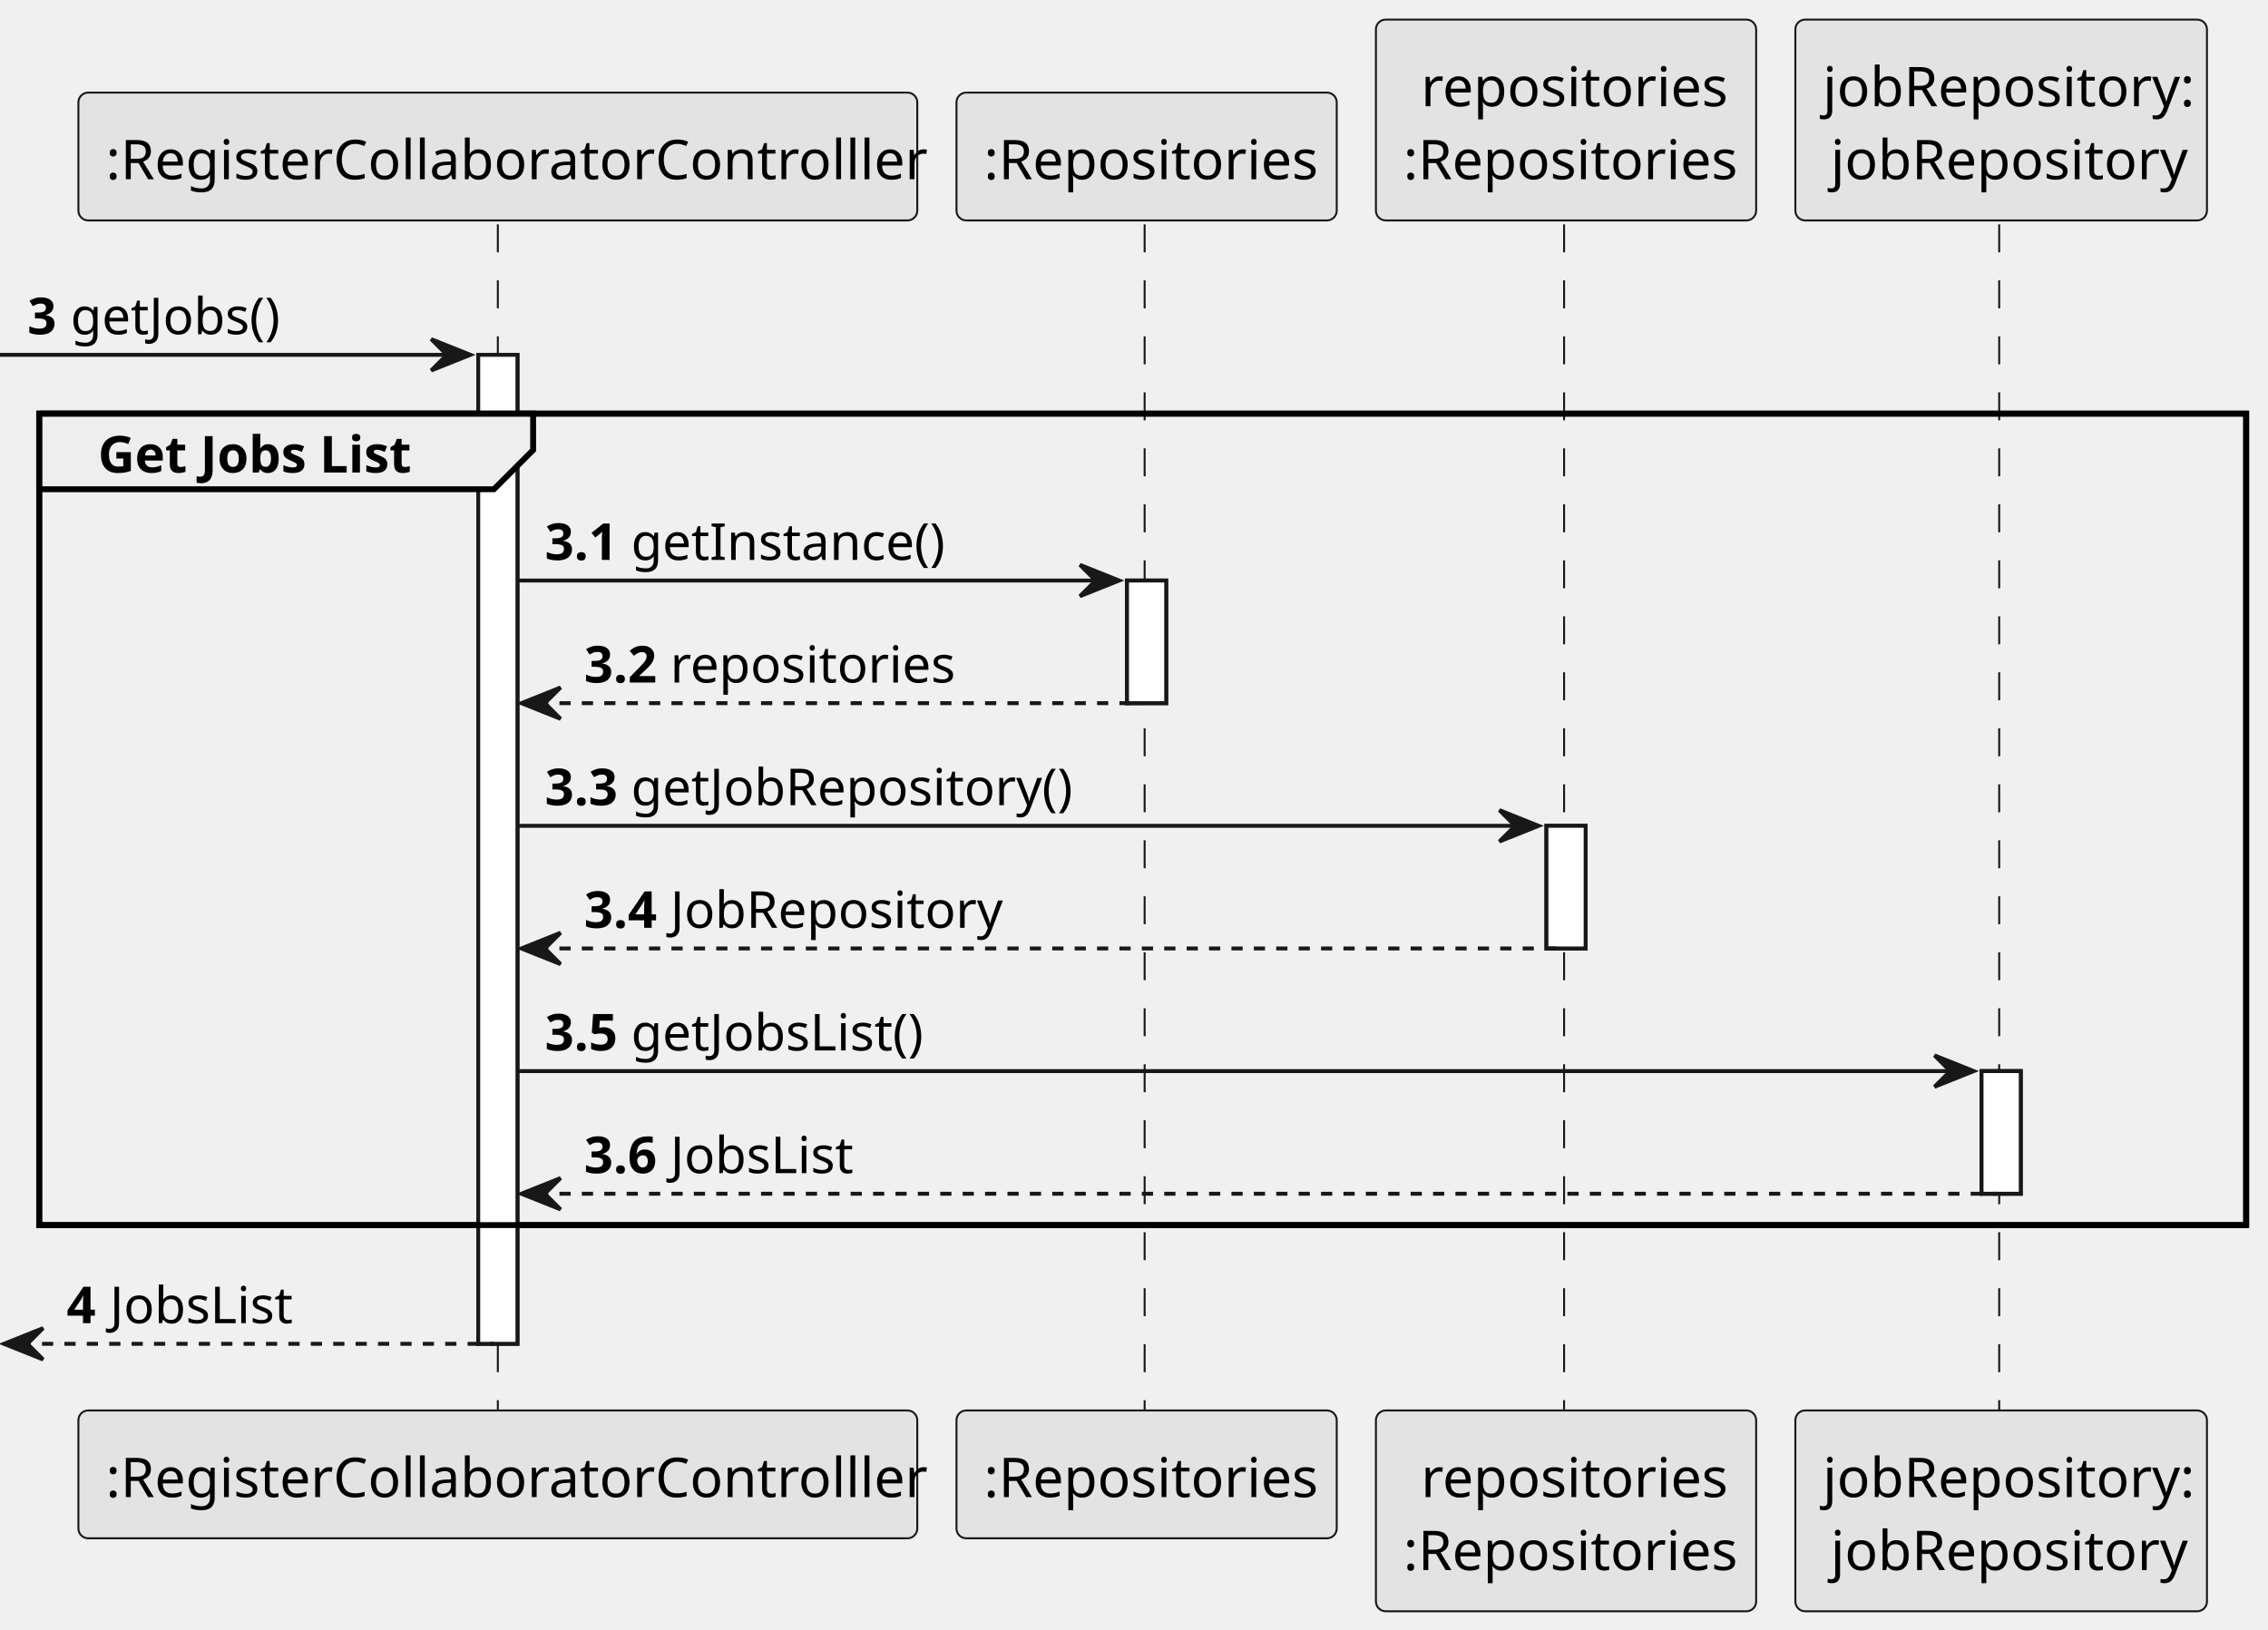
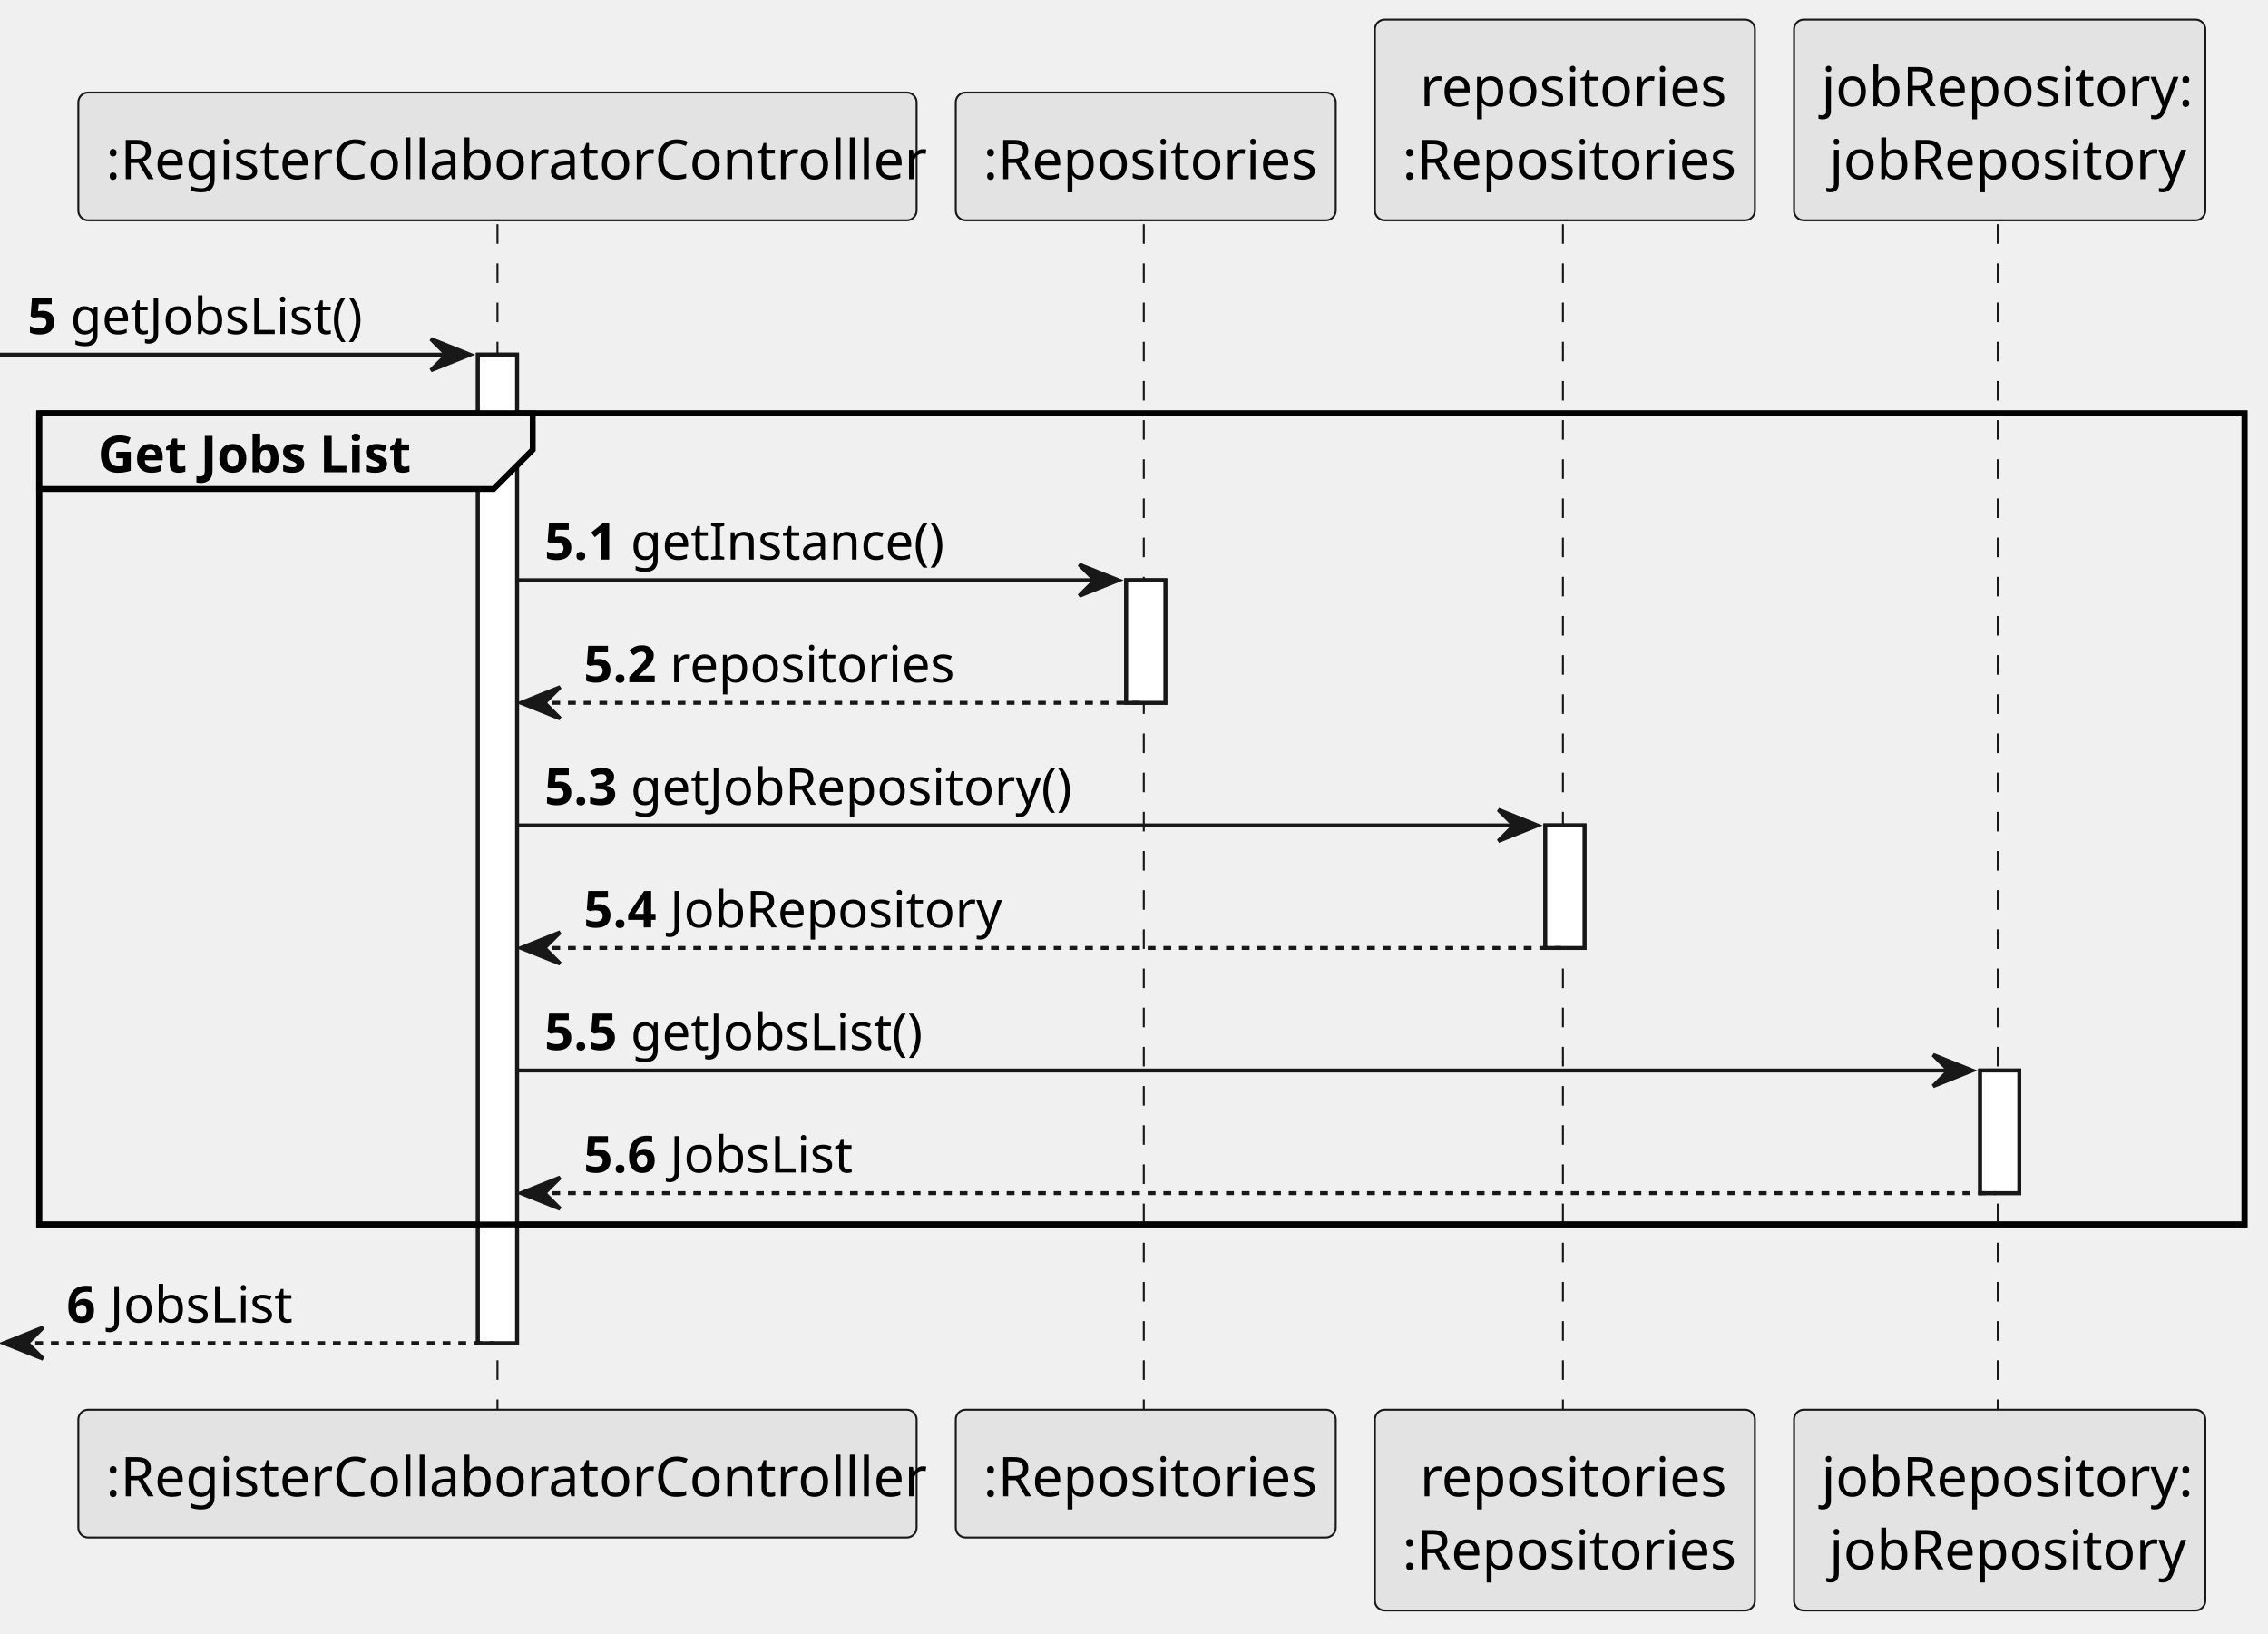
- <svg xmlns="http://www.w3.org/2000/svg" contentStyleType="text/css" height="291.9px" preserveAspectRatio="none" style="width:405px;height:291px;background:#FFFFFF;" version="1.1" viewBox="0 0 405 291" width="405.3px" zoomAndPan="magnify">
+ <svg xmlns="http://www.w3.org/2000/svg" contentStyleType="text/css" height="417px" preserveAspectRatio="none" style="width:579px;height:417px;background:#FFFFFF;" version="1.1" viewBox="0 0 579 417" width="579px" zoomAndPan="magnify">
  <defs />
  <g>
-     <rect fill="#FFFFFF" height="176.63" style="stroke:#181818;stroke-width:0.7;" width="7" x="85.4" y="63.373" />
-     <rect fill="#FFFFFF" height="21.904" style="stroke:#181818;stroke-width:0.7;" width="7" x="201.25" y="103.681" />
-     <rect fill="#FFFFFF" height="21.904" style="stroke:#181818;stroke-width:0.7;" width="7" x="276.15" y="147.488" />
-     <rect fill="#FFFFFF" height="21.904" style="stroke:#181818;stroke-width:0.7;" width="7" x="353.85" y="191.296" />
-     <rect fill="none" height="144.926" style="stroke:#000000;stroke-width:1.05;" width="394.1" x="7" y="73.873" />
-     <line style="stroke:#181818;stroke-width:0.35;stroke-dasharray:5.0,5.0;" x1="88.9" x2="88.9" y1="40.069" y2="252.603" />
-     <line style="stroke:#181818;stroke-width:0.35;stroke-dasharray:5.0,5.0;" x1="204.4" x2="204.4" y1="40.069" y2="252.603" />
-     <line style="stroke:#181818;stroke-width:0.35;stroke-dasharray:5.0,5.0;" x1="279.3" x2="279.3" y1="40.069" y2="252.603" />
-     <line style="stroke:#181818;stroke-width:0.35;stroke-dasharray:5.0,5.0;" x1="357" x2="357" y1="40.069" y2="252.603" />
-     <rect fill="#E3E3E3" height="22.835" rx="1.75" ry="1.75" style="stroke:#181818;stroke-width:0.35;" width="149.8" x="14" y="16.535" />
-     <text fill="#000000" font-family="sans-serif" font-size="9.8" lengthAdjust="spacing" textLength="140" x="18.9" y="32.01">:RegisterCollaboratorControlller</text>
-     <rect fill="#E3E3E3" height="22.835" rx="1.75" ry="1.75" style="stroke:#181818;stroke-width:0.35;" width="149.8" x="14" y="251.903" />
-     <text fill="#000000" font-family="sans-serif" font-size="9.8" lengthAdjust="spacing" textLength="140" x="18.9" y="267.378">:RegisterCollaboratorControlller</text>
-     <rect fill="#E3E3E3" height="22.835" rx="1.75" ry="1.75" style="stroke:#181818;stroke-width:0.35;" width="67.9" x="170.8" y="16.535" />
-     <text fill="#000000" font-family="sans-serif" font-size="9.8" lengthAdjust="spacing" textLength="58.1" x="175.7" y="32.01">:Repositories</text>
-     <rect fill="#E3E3E3" height="22.835" rx="1.75" ry="1.75" style="stroke:#181818;stroke-width:0.35;" width="67.9" x="170.8" y="251.903" />
-     <text fill="#000000" font-family="sans-serif" font-size="9.8" lengthAdjust="spacing" textLength="58.1" x="175.7" y="267.378">:Repositories</text>
-     <rect fill="#E3E3E3" height="35.87" rx="1.75" ry="1.75" style="stroke:#181818;stroke-width:0.35;" width="67.9" x="245.7" y="3.5" />
-     <text fill="#000000" font-family="sans-serif" font-size="9.8" lengthAdjust="spacing" textLength="51.8" x="253.75" y="18.975">repositories</text>
-     <text fill="#000000" font-family="sans-serif" font-size="9.8" lengthAdjust="spacing" textLength="58.1" x="250.6" y="32.01">:Repositories</text>
-     <rect fill="#E3E3E3" height="35.87" rx="1.75" ry="1.75" style="stroke:#181818;stroke-width:0.35;" width="67.9" x="245.7" y="251.903" />
-     <text fill="#000000" font-family="sans-serif" font-size="9.8" lengthAdjust="spacing" textLength="51.8" x="253.75" y="267.378">repositories</text>
-     <text fill="#000000" font-family="sans-serif" font-size="9.8" lengthAdjust="spacing" textLength="58.1" x="250.6" y="280.413">:Repositories</text>
-     <rect fill="#E3E3E3" height="35.87" rx="1.75" ry="1.75" style="stroke:#181818;stroke-width:0.35;" width="73.5" x="320.6" y="3.5" />
-     <text fill="#000000" font-family="sans-serif" font-size="9.8" lengthAdjust="spacing" textLength="63.7" x="325.5" y="18.975">jobRepository:</text>
-     <text fill="#000000" font-family="sans-serif" font-size="9.8" lengthAdjust="spacing" textLength="60.9" x="326.9" y="32.01">jobRepository</text>
-     <rect fill="#E3E3E3" height="35.87" rx="1.75" ry="1.75" style="stroke:#181818;stroke-width:0.35;" width="73.5" x="320.6" y="251.903" />
-     <text fill="#000000" font-family="sans-serif" font-size="9.8" lengthAdjust="spacing" textLength="63.7" x="325.5" y="267.378">jobRepository:</text>
-     <text fill="#000000" font-family="sans-serif" font-size="9.8" lengthAdjust="spacing" textLength="60.9" x="326.9" y="280.413">jobRepository</text>
-     <rect fill="#FFFFFF" height="176.63" style="stroke:#181818;stroke-width:0.7;" width="7" x="85.4" y="63.373" />
-     <rect fill="#FFFFFF" height="21.904" style="stroke:#181818;stroke-width:0.7;" width="7" x="201.25" y="103.681" />
-     <rect fill="#FFFFFF" height="21.904" style="stroke:#181818;stroke-width:0.7;" width="7" x="276.15" y="147.488" />
-     <rect fill="#FFFFFF" height="21.904" style="stroke:#181818;stroke-width:0.7;" width="7" x="353.85" y="191.296" />
-     <polygon fill="#181818" points="77,60.573,84,63.373,77,66.173,79.8,63.373" style="stroke:#181818;stroke-width:0.7;" />
-     <line style="stroke:#181818;stroke-width:0.7;" x1="0" x2="81.2" y1="63.373" y2="63.373" />
-     <text fill="#000000" font-family="sans-serif" font-size="9.1" font-weight="bold" lengthAdjust="spacing" textLength="4.9" x="4.9" y="59.689">3</text>
-     <text fill="#000000" font-family="sans-serif" font-size="9.1" lengthAdjust="spacing" textLength="37.1" x="12.6" y="59.689">getJobs()</text>
-     <path d="M7,73.873 L95.2,73.873 L95.2,80.377 L88.2,87.377 L7,87.377 L7,73.873 " fill="#EEEEEE" style="stroke:#000000;stroke-width:1.05;" />
-     <rect fill="none" height="144.926" style="stroke:#000000;stroke-width:1.05;" width="394.1" x="7" y="73.873" />
-     <text fill="#000000" font-family="sans-serif" font-size="9.1" font-weight="bold" lengthAdjust="spacing" textLength="56.7" x="17.5" y="84.393">Get Jobs List</text>
-     <polygon fill="#181818" points="192.85,100.881,199.85,103.681,192.85,106.481,195.65,103.681" style="stroke:#181818;stroke-width:0.7;" />
-     <line style="stroke:#181818;stroke-width:0.7;" x1="92.4" x2="197.05" y1="103.681" y2="103.681" />
-     <text fill="#000000" font-family="sans-serif" font-size="9.1" font-weight="bold" lengthAdjust="spacing" textLength="12.6" x="97.3" y="99.997">3.1</text>
-     <text fill="#000000" font-family="sans-serif" font-size="9.1" lengthAdjust="spacing" textLength="52.5" x="112.7" y="99.997">getInstance()</text>
-     <polygon fill="#181818" points="100.1,122.784,93.1,125.584,100.1,128.384,97.3,125.584" style="stroke:#181818;stroke-width:0.7;" />
-     <line style="stroke:#181818;stroke-width:0.7;stroke-dasharray:2.0,2.0;" x1="95.9" x2="204.05" y1="125.584" y2="125.584" />
-     <text fill="#000000" font-family="sans-serif" font-size="9.1" font-weight="bold" lengthAdjust="spacing" textLength="12.6" x="104.3" y="121.9">3.2</text>
-     <text fill="#000000" font-family="sans-serif" font-size="9.1" lengthAdjust="spacing" textLength="46.9" x="119.7" y="121.9">repositories</text>
-     <polygon fill="#181818" points="267.75,144.688,274.75,147.488,267.75,150.288,270.55,147.488" style="stroke:#181818;stroke-width:0.7;" />
-     <line style="stroke:#181818;stroke-width:0.7;" x1="92.4" x2="271.95" y1="147.488" y2="147.488" />
-     <text fill="#000000" font-family="sans-serif" font-size="9.1" font-weight="bold" lengthAdjust="spacing" textLength="12.6" x="97.3" y="143.804">3.3</text>
-     <text fill="#000000" font-family="sans-serif" font-size="9.1" lengthAdjust="spacing" textLength="75.6" x="112.7" y="143.804">getJobRepository()</text>
-     <polygon fill="#181818" points="100.1,166.592,93.1,169.392,100.1,172.192,97.3,169.392" style="stroke:#181818;stroke-width:0.7;" />
-     <line style="stroke:#181818;stroke-width:0.7;stroke-dasharray:2.0,2.0;" x1="95.9" x2="278.95" y1="169.392" y2="169.392" />
-     <text fill="#000000" font-family="sans-serif" font-size="9.1" font-weight="bold" lengthAdjust="spacing" textLength="12.6" x="104.3" y="165.708">3.4</text>
-     <text fill="#000000" font-family="sans-serif" font-size="9.1" lengthAdjust="spacing" textLength="57.4" x="119.7" y="165.708">JobRepository</text>
-     <polygon fill="#181818" points="345.45,188.495,352.45,191.296,345.45,194.095,348.25,191.296" style="stroke:#181818;stroke-width:0.7;" />
-     <line style="stroke:#181818;stroke-width:0.7;" x1="92.4" x2="349.65" y1="191.296" y2="191.296" />
-     <text fill="#000000" font-family="sans-serif" font-size="9.1" font-weight="bold" lengthAdjust="spacing" textLength="12.6" x="97.3" y="187.612">3.5</text>
-     <text fill="#000000" font-family="sans-serif" font-size="9.1" lengthAdjust="spacing" textLength="51.8" x="112.7" y="187.612">getJobsList()</text>
-     <polygon fill="#181818" points="100.1,210.399,93.1,213.199,100.1,215.999,97.3,213.199" style="stroke:#181818;stroke-width:0.7;" />
-     <line style="stroke:#181818;stroke-width:0.7;stroke-dasharray:2.0,2.0;" x1="95.9" x2="356.65" y1="213.199" y2="213.199" />
-     <text fill="#000000" font-family="sans-serif" font-size="9.1" font-weight="bold" lengthAdjust="spacing" textLength="12.6" x="104.3" y="209.515">3.6</text>
-     <text fill="#000000" font-family="sans-serif" font-size="9.1" lengthAdjust="spacing" textLength="33.6" x="119.7" y="209.515">JobsList</text>
-     <polygon fill="#181818" points="7.7,237.203,0.7,240.003,7.7,242.803,4.9,240.003" style="stroke:#181818;stroke-width:0.7;" />
-     <line style="stroke:#181818;stroke-width:0.7;stroke-dasharray:2.0,2.0;" x1="3.5" x2="88.2" y1="240.003" y2="240.003" />
-     <text fill="#000000" font-family="sans-serif" font-size="9.1" font-weight="bold" lengthAdjust="spacing" textLength="4.9" x="11.9" y="236.319">4</text>
-     <text fill="#000000" font-family="sans-serif" font-size="9.1" lengthAdjust="spacing" textLength="33.6" x="19.6" y="236.319">JobsList</text>
+     <rect fill="#FFFFFF" height="252.328" style="stroke:#181818;stroke-width:1.0;" width="10" x="122" y="90.533" />
+     <rect fill="#FFFFFF" height="31.291" style="stroke:#181818;stroke-width:1.0;" width="10" x="287.5" y="148.115" />
+     <rect fill="#FFFFFF" height="31.291" style="stroke:#181818;stroke-width:1.0;" width="10" x="394.5" y="210.697" />
+     <rect fill="#FFFFFF" height="31.291" style="stroke:#181818;stroke-width:1.0;" width="10" x="505.5" y="273.279" />
+     <rect fill="none" height="207.037" style="stroke:#000000;stroke-width:1.5;" width="563" x="10" y="105.533" />
+     <line style="stroke:#181818;stroke-width:0.5;stroke-dasharray:5.0,5.0;" x1="127" x2="127" y1="57.242" y2="360.861" />
+     <line style="stroke:#181818;stroke-width:0.5;stroke-dasharray:5.0,5.0;" x1="292" x2="292" y1="57.242" y2="360.861" />
+     <line style="stroke:#181818;stroke-width:0.5;stroke-dasharray:5.0,5.0;" x1="399" x2="399" y1="57.242" y2="360.861" />
+     <line style="stroke:#181818;stroke-width:0.5;stroke-dasharray:5.0,5.0;" x1="510" x2="510" y1="57.242" y2="360.861" />
+     <rect fill="#E3E3E3" height="32.621" rx="2.5" ry="2.5" style="stroke:#181818;stroke-width:0.5;" width="214" x="20" y="23.621" />
+     <text fill="#000000" font-family="sans-serif" font-size="14" lengthAdjust="spacing" textLength="200" x="27" y="45.728">:RegisterCollaboratorControlller</text>
+     <rect fill="#E3E3E3" height="32.621" rx="2.5" ry="2.5" style="stroke:#181818;stroke-width:0.5;" width="214" x="20" y="359.861" />
+     <text fill="#000000" font-family="sans-serif" font-size="14" lengthAdjust="spacing" textLength="200" x="27" y="381.969">:RegisterCollaboratorControlller</text>
+     <rect fill="#E3E3E3" height="32.621" rx="2.5" ry="2.5" style="stroke:#181818;stroke-width:0.5;" width="97" x="244" y="23.621" />
+     <text fill="#000000" font-family="sans-serif" font-size="14" lengthAdjust="spacing" textLength="83" x="251" y="45.728">:Repositories</text>
+     <rect fill="#E3E3E3" height="32.621" rx="2.5" ry="2.5" style="stroke:#181818;stroke-width:0.5;" width="97" x="244" y="359.861" />
+     <text fill="#000000" font-family="sans-serif" font-size="14" lengthAdjust="spacing" textLength="83" x="251" y="381.969">:Repositories</text>
+     <rect fill="#E3E3E3" height="51.242" rx="2.5" ry="2.5" style="stroke:#181818;stroke-width:0.5;" width="97" x="351" y="5" />
+     <text fill="#000000" font-family="sans-serif" font-size="14" lengthAdjust="spacing" textLength="74" x="362.5" y="27.107">repositories</text>
+     <text fill="#000000" font-family="sans-serif" font-size="14" lengthAdjust="spacing" textLength="83" x="358" y="45.728">:Repositories</text>
+     <rect fill="#E3E3E3" height="51.242" rx="2.5" ry="2.5" style="stroke:#181818;stroke-width:0.5;" width="97" x="351" y="359.861" />
+     <text fill="#000000" font-family="sans-serif" font-size="14" lengthAdjust="spacing" textLength="74" x="362.5" y="381.969">repositories</text>
+     <text fill="#000000" font-family="sans-serif" font-size="14" lengthAdjust="spacing" textLength="83" x="358" y="400.59">:Repositories</text>
+     <rect fill="#E3E3E3" height="51.242" rx="2.5" ry="2.5" style="stroke:#181818;stroke-width:0.5;" width="105" x="458" y="5" />
+     <text fill="#000000" font-family="sans-serif" font-size="14" lengthAdjust="spacing" textLength="91" x="465" y="27.107">jobRepository:</text>
+     <text fill="#000000" font-family="sans-serif" font-size="14" lengthAdjust="spacing" textLength="87" x="467" y="45.728">jobRepository</text>
+     <rect fill="#E3E3E3" height="51.242" rx="2.5" ry="2.5" style="stroke:#181818;stroke-width:0.5;" width="105" x="458" y="359.861" />
+     <text fill="#000000" font-family="sans-serif" font-size="14" lengthAdjust="spacing" textLength="91" x="465" y="381.969">jobRepository:</text>
+     <text fill="#000000" font-family="sans-serif" font-size="14" lengthAdjust="spacing" textLength="87" x="467" y="400.59">jobRepository</text>
+     <rect fill="#FFFFFF" height="252.328" style="stroke:#181818;stroke-width:1.0;" width="10" x="122" y="90.533" />
+     <rect fill="#FFFFFF" height="31.291" style="stroke:#181818;stroke-width:1.0;" width="10" x="287.5" y="148.115" />
+     <rect fill="#FFFFFF" height="31.291" style="stroke:#181818;stroke-width:1.0;" width="10" x="394.5" y="210.697" />
+     <rect fill="#FFFFFF" height="31.291" style="stroke:#181818;stroke-width:1.0;" width="10" x="505.5" y="273.279" />
+     <polygon fill="#181818" points="110,86.533,120,90.533,110,94.533,114,90.533" style="stroke:#181818;stroke-width:1.0;" />
+     <line style="stroke:#181818;stroke-width:1.0;" x1="0" x2="116" y1="90.533" y2="90.533" />
+     <text fill="#000000" font-family="sans-serif" font-size="13" font-weight="bold" lengthAdjust="spacing" textLength="7" x="7" y="85.27">5</text>
+     <text fill="#000000" font-family="sans-serif" font-size="13" lengthAdjust="spacing" textLength="74" x="18" y="85.27">getJobsList()</text>
+     <path d="M10,105.533 L136,105.533 L136,114.824 L126,124.824 L10,124.824 L10,105.533 " fill="#EEEEEE" style="stroke:#000000;stroke-width:1.5;" />
+     <rect fill="none" height="207.037" style="stroke:#000000;stroke-width:1.5;" width="563" x="10" y="105.533" />
+     <text fill="#000000" font-family="sans-serif" font-size="13" font-weight="bold" lengthAdjust="spacing" textLength="81" x="25" y="120.561">Get Jobs List</text>
+     <polygon fill="#181818" points="275.5,144.115,285.5,148.115,275.5,152.115,279.5,148.115" style="stroke:#181818;stroke-width:1.0;" />
+     <line style="stroke:#181818;stroke-width:1.0;" x1="132" x2="281.5" y1="148.115" y2="148.115" />
+     <text fill="#000000" font-family="sans-serif" font-size="13" font-weight="bold" lengthAdjust="spacing" textLength="18" x="139" y="142.852">5.1</text>
+     <text fill="#000000" font-family="sans-serif" font-size="13" lengthAdjust="spacing" textLength="75" x="161" y="142.852">getInstance()</text>
+     <polygon fill="#181818" points="143,175.406,133,179.406,143,183.406,139,179.406" style="stroke:#181818;stroke-width:1.0;" />
+     <line style="stroke:#181818;stroke-width:1.0;stroke-dasharray:2.0,2.0;" x1="137" x2="291.5" y1="179.406" y2="179.406" />
+     <text fill="#000000" font-family="sans-serif" font-size="13" font-weight="bold" lengthAdjust="spacing" textLength="18" x="149" y="174.144">5.2</text>
+     <text fill="#000000" font-family="sans-serif" font-size="13" lengthAdjust="spacing" textLength="67" x="171" y="174.144">repositories</text>
+     <polygon fill="#181818" points="382.5,206.697,392.5,210.697,382.5,214.697,386.5,210.697" style="stroke:#181818;stroke-width:1.0;" />
+     <line style="stroke:#181818;stroke-width:1.0;" x1="132" x2="388.5" y1="210.697" y2="210.697" />
+     <text fill="#000000" font-family="sans-serif" font-size="13" font-weight="bold" lengthAdjust="spacing" textLength="18" x="139" y="205.435">5.3</text>
+     <text fill="#000000" font-family="sans-serif" font-size="13" lengthAdjust="spacing" textLength="108" x="161" y="205.435">getJobRepository()</text>
+     <polygon fill="#181818" points="143,237.988,133,241.988,143,245.988,139,241.988" style="stroke:#181818;stroke-width:1.0;" />
+     <line style="stroke:#181818;stroke-width:1.0;stroke-dasharray:2.0,2.0;" x1="137" x2="398.5" y1="241.988" y2="241.988" />
+     <text fill="#000000" font-family="sans-serif" font-size="13" font-weight="bold" lengthAdjust="spacing" textLength="18" x="149" y="236.726">5.4</text>
+     <text fill="#000000" font-family="sans-serif" font-size="13" lengthAdjust="spacing" textLength="82" x="171" y="236.726">JobRepository</text>
+     <polygon fill="#181818" points="493.5,269.279,503.5,273.279,493.5,277.279,497.5,273.279" style="stroke:#181818;stroke-width:1.0;" />
+     <line style="stroke:#181818;stroke-width:1.0;" x1="132" x2="499.5" y1="273.279" y2="273.279" />
+     <text fill="#000000" font-family="sans-serif" font-size="13" font-weight="bold" lengthAdjust="spacing" textLength="18" x="139" y="268.017">5.5</text>
+     <text fill="#000000" font-family="sans-serif" font-size="13" lengthAdjust="spacing" textLength="74" x="161" y="268.017">getJobsList()</text>
+     <polygon fill="#181818" points="143,300.57,133,304.57,143,308.57,139,304.57" style="stroke:#181818;stroke-width:1.0;" />
+     <line style="stroke:#181818;stroke-width:1.0;stroke-dasharray:2.0,2.0;" x1="137" x2="509.5" y1="304.57" y2="304.57" />
+     <text fill="#000000" font-family="sans-serif" font-size="13" font-weight="bold" lengthAdjust="spacing" textLength="18" x="149" y="299.308">5.6</text>
+     <text fill="#000000" font-family="sans-serif" font-size="13" lengthAdjust="spacing" textLength="48" x="171" y="299.308">JobsList</text>
+     <polygon fill="#181818" points="11,338.861,1,342.861,11,346.861,7,342.861" style="stroke:#181818;stroke-width:1.0;" />
+     <line style="stroke:#181818;stroke-width:1.0;stroke-dasharray:2.0,2.0;" x1="5" x2="126" y1="342.861" y2="342.861" />
+     <text fill="#000000" font-family="sans-serif" font-size="13" font-weight="bold" lengthAdjust="spacing" textLength="7" x="17" y="337.599">6</text>
+     <text fill="#000000" font-family="sans-serif" font-size="13" lengthAdjust="spacing" textLength="48" x="28" y="337.599">JobsList</text>
  </g>
</svg>
